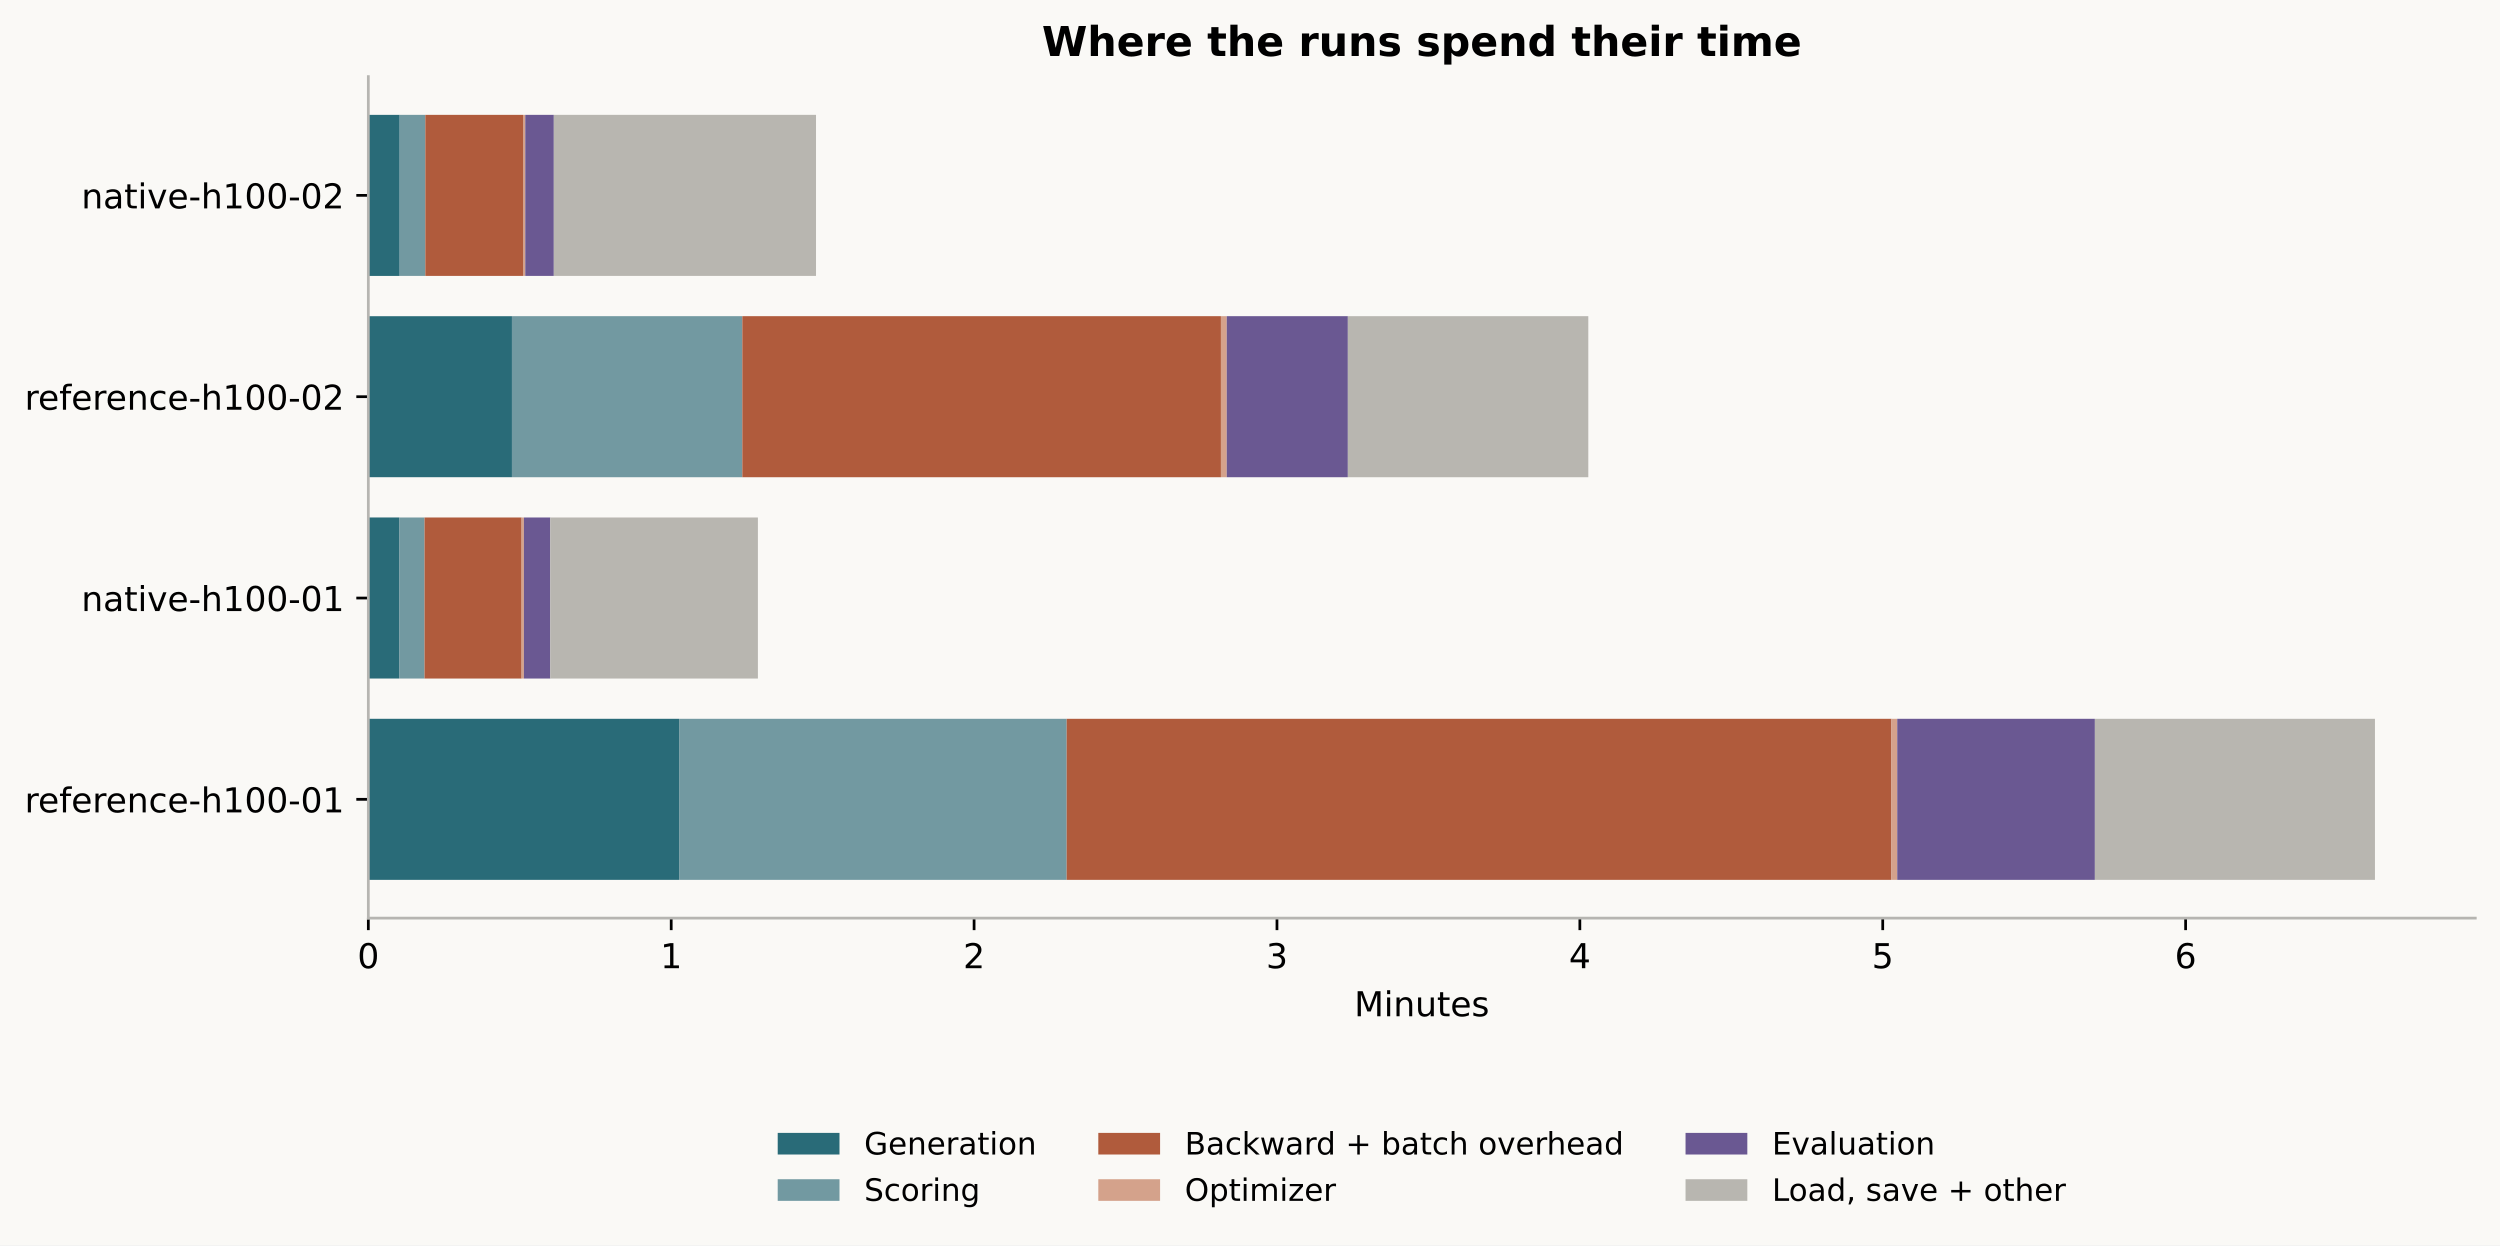
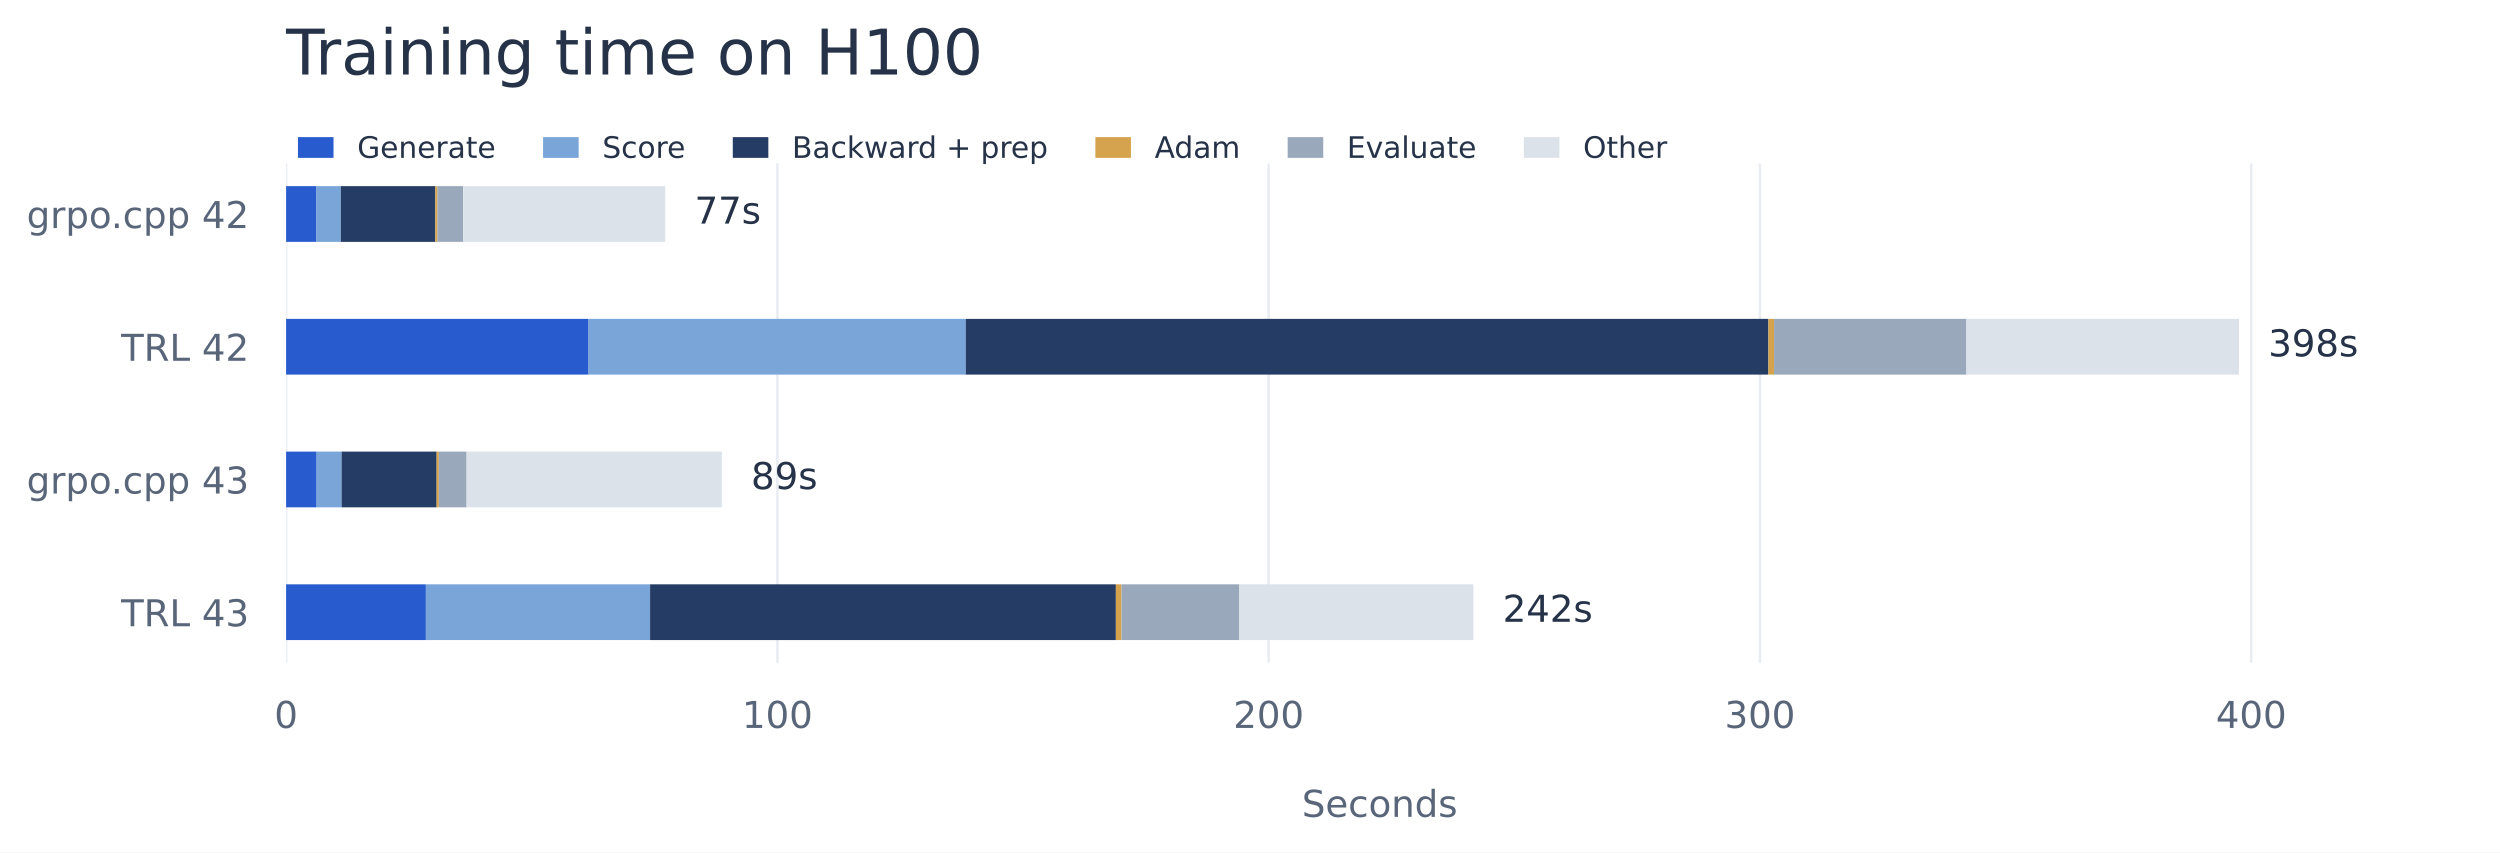
- <svg xmlns="http://www.w3.org/2000/svg" xmlns:xlink="http://www.w3.org/1999/xlink" width="728.4pt" height="362.842pt" viewBox="0 0 728.4 362.842" version="1.1">
+ <svg xmlns="http://www.w3.org/2000/svg" width="674.828pt" height="230.102pt" viewBox="0 0 674.828 230.102" version="1.1">
  <defs>
    <style type="text/css">*{stroke-linejoin: round; stroke-linecap: butt}</style>
  </defs>
  <g id="figure_1">
    <g id="patch_1">
-       <path d="M 0 362.842  L 728.4 362.842  L 728.4 0  L 0 0  z " style="fill: #faf9f6" />
+       <path d="M 0 230.102  L 674.828 230.102  L 674.828 0  L 0 0  z " style="fill: #ffffff" />
    </g>
    <g id="axes_1">
      <g id="patch_2">
-         <path d="M 107.316 267.501  L 721.2 267.501  L 721.2 22.318  L 107.316 22.318  z " style="fill: #faf9f6" />
-       </g>
-       <g id="patch_3">
-         <path d="M 107.316 256.356  L 197.866 256.356  L 197.866 209.431  L 107.316 209.431  z " clip-path="url(#p12dfd95e5c)" style="fill: #296b78" />
-       </g>
-       <g id="patch_4">
-         <path d="M 107.316 197.7  L 116.295 197.7  L 116.295 150.775  L 107.316 150.775  z " clip-path="url(#p12dfd95e5c)" style="fill: #296b78" />
-       </g>
-       <g id="patch_5">
-         <path d="M 107.316 139.044  L 149.164 139.044  L 149.164 92.119  L 107.316 92.119  z " clip-path="url(#p12dfd95e5c)" style="fill: #296b78" />
-       </g>
-       <g id="patch_6">
-         <path d="M 107.316 80.388  L 116.454 80.388  L 116.454 33.463  L 107.316 33.463  z " clip-path="url(#p12dfd95e5c)" style="fill: #296b78" />
-       </g>
-       <g id="patch_7">
-         <path d="M 197.866 256.356  L 310.786 256.356  L 310.786 209.431  L 197.866 209.431  z " clip-path="url(#p12dfd95e5c)" style="fill: #7299a1" />
-       </g>
-       <g id="patch_8">
-         <path d="M 116.295 197.7  L 123.69 197.7  L 123.69 150.775  L 116.295 150.775  z " clip-path="url(#p12dfd95e5c)" style="fill: #7299a1" />
-       </g>
-       <g id="patch_9">
-         <path d="M 149.164 139.044  L 216.286 139.044  L 216.286 92.119  L 149.164 92.119  z " clip-path="url(#p12dfd95e5c)" style="fill: #7299a1" />
-       </g>
-       <g id="patch_10">
-         <path d="M 116.454 80.388  L 123.926 80.388  L 123.926 33.463  L 116.454 33.463  z " clip-path="url(#p12dfd95e5c)" style="fill: #7299a1" />
-       </g>
-       <g id="patch_11">
-         <path d="M 310.786 256.356  L 551.091 256.356  L 551.091 209.431  L 310.786 209.431  z " clip-path="url(#p12dfd95e5c)" style="fill: #b05b3c" />
-       </g>
-       <g id="patch_12">
-         <path d="M 123.69 197.7  L 151.981 197.7  L 151.981 150.775  L 123.69 150.775  z " clip-path="url(#p12dfd95e5c)" style="fill: #b05b3c" />
-       </g>
-       <g id="patch_13">
-         <path d="M 216.286 139.044  L 355.731 139.044  L 355.731 92.119  L 216.286 92.119  z " clip-path="url(#p12dfd95e5c)" style="fill: #b05b3c" />
-       </g>
-       <g id="patch_14">
-         <path d="M 123.926 80.388  L 152.381 80.388  L 152.381 33.463  L 123.926 33.463  z " clip-path="url(#p12dfd95e5c)" style="fill: #b05b3c" />
-       </g>
-       <g id="patch_15">
-         <path d="M 551.091 256.356  L 552.779 256.356  L 552.779 209.431  L 551.091 209.431  z " clip-path="url(#p12dfd95e5c)" style="fill: #d4a28b" />
-       </g>
-       <g id="patch_16">
-         <path d="M 151.981 197.7  L 152.644 197.7  L 152.644 150.775  L 151.981 150.775  z " clip-path="url(#p12dfd95e5c)" style="fill: #d4a28b" />
-       </g>
-       <g id="patch_17">
-         <path d="M 355.731 139.044  L 357.428 139.044  L 357.428 92.119  L 355.731 92.119  z " clip-path="url(#p12dfd95e5c)" style="fill: #d4a28b" />
-       </g>
-       <g id="patch_18">
-         <path d="M 152.381 80.388  L 153.043 80.388  L 153.043 33.463  L 152.381 33.463  z " clip-path="url(#p12dfd95e5c)" style="fill: #d4a28b" />
-       </g>
-       <g id="patch_19">
-         <path d="M 552.779 256.356  L 610.364 256.356  L 610.364 209.431  L 552.779 209.431  z " clip-path="url(#p12dfd95e5c)" style="fill: #6a5892" />
-       </g>
-       <g id="patch_20">
-         <path d="M 152.644 197.7  L 160.326 197.7  L 160.326 150.775  L 152.644 150.775  z " clip-path="url(#p12dfd95e5c)" style="fill: #6a5892" />
-       </g>
-       <g id="patch_21">
-         <path d="M 357.428 139.044  L 392.71 139.044  L 392.71 92.119  L 357.428 92.119  z " clip-path="url(#p12dfd95e5c)" style="fill: #6a5892" />
-       </g>
-       <g id="patch_22">
-         <path d="M 153.043 80.388  L 161.361 80.388  L 161.361 33.463  L 153.043 33.463  z " clip-path="url(#p12dfd95e5c)" style="fill: #6a5892" />
-       </g>
-       <g id="patch_23">
-         <path d="M 610.364 256.356  L 691.967 256.356  L 691.967 209.431  L 610.364 209.431  z " clip-path="url(#p12dfd95e5c)" style="fill: #b8b6b0" />
-       </g>
-       <g id="patch_24">
-         <path d="M 160.326 197.7  L 220.82 197.7  L 220.82 150.775  L 160.326 150.775  z " clip-path="url(#p12dfd95e5c)" style="fill: #b8b6b0" />
-       </g>
-       <g id="patch_25">
-         <path d="M 392.71 139.044  L 462.77 139.044  L 462.77 92.119  L 392.71 92.119  z " clip-path="url(#p12dfd95e5c)" style="fill: #b8b6b0" />
-       </g>
-       <g id="patch_26">
-         <path d="M 161.361 80.388  L 237.752 80.388  L 237.752 33.463  L 161.361 33.463  z " clip-path="url(#p12dfd95e5c)" style="fill: #b8b6b0" />
+         <path d="M 77.228 178.901  L 667.628 178.901  L 667.628 44.117  L 77.228 44.117  z " style="fill: #ffffff" />
      </g>
      <g id="matplotlib.axis_1">
        <g id="xtick_1">
          <g id="line2d_1">
-             <defs>
-               <path id="m82f4e1f501" d="M 0 0  L 0 3.5  " style="stroke: #000000; stroke-width: 0.8" />
-             </defs>
-             <g>
-               <use xlink:href="#m82f4e1f501" x="107.316" y="267.501" style="stroke: #000000; stroke-width: 0.8" />
-             </g>
-           </g>
+             <path d="M 77.228 178.901  L 77.228 44.117  " clip-path="url(#p620b5cd976)" style="fill: none; stroke: #e9edf2; stroke-width: 0.7; stroke-linecap: square" />
+           </g>
+           <g id="line2d_2" />
          <g id="text_1">
-             <text style="font-size: 10px; font-family: 'DejaVu Sans', 'Arial', sans-serif; text-anchor: middle" x="107.316" y="282.098" transform="rotate(-0 107.3156 282.0983)">0</text>
+             <text style="font-size: 10px; font-family: 'DejaVu Sans', 'Arial', sans-serif; text-anchor: middle; fill: #596579" x="77.228" y="196.499" transform="rotate(-0 77.22813 196.499)">0</text>
          </g>
        </g>
        <g id="xtick_2">
-           <g id="line2d_2">
-             <g>
-               <use xlink:href="#m82f4e1f501" x="195.563" y="267.501" style="stroke: #000000; stroke-width: 0.8" />
-             </g>
-           </g>
+           <g id="line2d_3">
+             <path d="M 209.84 178.901  L 209.84 44.117  " clip-path="url(#p620b5cd976)" style="fill: none; stroke: #e9edf2; stroke-width: 0.7; stroke-linecap: square" />
+           </g>
+           <g id="line2d_4" />
          <g id="text_2">
-             <text style="font-size: 10px; font-family: 'DejaVu Sans', 'Arial', sans-serif; text-anchor: middle" x="195.563" y="282.098" transform="rotate(-0 195.5629 282.0983)">1</text>
+             <text style="font-size: 10px; font-family: 'DejaVu Sans', 'Arial', sans-serif; text-anchor: middle; fill: #596579" x="209.84" y="196.499" transform="rotate(-0 209.8397 196.499)">100</text>
          </g>
        </g>
        <g id="xtick_3">
-           <g id="line2d_3">
-             <g>
-               <use xlink:href="#m82f4e1f501" x="283.81" y="267.501" style="stroke: #000000; stroke-width: 0.8" />
-             </g>
-           </g>
+           <g id="line2d_5">
+             <path d="M 342.451 178.901  L 342.451 44.117  " clip-path="url(#p620b5cd976)" style="fill: none; stroke: #e9edf2; stroke-width: 0.7; stroke-linecap: square" />
+           </g>
+           <g id="line2d_6" />
          <g id="text_3">
-             <text style="font-size: 10px; font-family: 'DejaVu Sans', 'Arial', sans-serif; text-anchor: middle" x="283.81" y="282.098" transform="rotate(-0 283.8102 282.0983)">2</text>
+             <text style="font-size: 10px; font-family: 'DejaVu Sans', 'Arial', sans-serif; text-anchor: middle; fill: #596579" x="342.451" y="196.499" transform="rotate(-0 342.4514 196.499)">200</text>
          </g>
        </g>
        <g id="xtick_4">
-           <g id="line2d_4">
-             <g>
-               <use xlink:href="#m82f4e1f501" x="372.058" y="267.501" style="stroke: #000000; stroke-width: 0.8" />
-             </g>
-           </g>
+           <g id="line2d_7">
+             <path d="M 475.063 178.901  L 475.063 44.117  " clip-path="url(#p620b5cd976)" style="fill: none; stroke: #e9edf2; stroke-width: 0.7; stroke-linecap: square" />
+           </g>
+           <g id="line2d_8" />
          <g id="text_4">
-             <text style="font-size: 10px; font-family: 'DejaVu Sans', 'Arial', sans-serif; text-anchor: middle" x="372.058" y="282.098" transform="rotate(-0 372.0575 282.0983)">3</text>
+             <text style="font-size: 10px; font-family: 'DejaVu Sans', 'Arial', sans-serif; text-anchor: middle; fill: #596579" x="475.063" y="196.499" transform="rotate(-0 475.063 196.499)">300</text>
          </g>
        </g>
        <g id="xtick_5">
-           <g id="line2d_5">
-             <g>
-               <use xlink:href="#m82f4e1f501" x="460.305" y="267.501" style="stroke: #000000; stroke-width: 0.8" />
-             </g>
-           </g>
+           <g id="line2d_9">
+             <path d="M 607.675 178.901  L 607.675 44.117  " clip-path="url(#p620b5cd976)" style="fill: none; stroke: #e9edf2; stroke-width: 0.7; stroke-linecap: square" />
+           </g>
+           <g id="line2d_10" />
          <g id="text_5">
-             <text style="font-size: 10px; font-family: 'DejaVu Sans', 'Arial', sans-serif; text-anchor: middle" x="460.305" y="282.098" transform="rotate(-0 460.3048 282.0983)">4</text>
-           </g>
-         </g>
-         <g id="xtick_6">
-           <g id="line2d_6">
-             <g>
-               <use xlink:href="#m82f4e1f501" x="548.552" y="267.501" style="stroke: #000000; stroke-width: 0.8" />
-             </g>
-           </g>
-           <g id="text_6">
-             <text style="font-size: 10px; font-family: 'DejaVu Sans', 'Arial', sans-serif; text-anchor: middle" x="548.552" y="282.098" transform="rotate(-0 548.5522 282.0983)">5</text>
-           </g>
-         </g>
-         <g id="xtick_7">
-           <g id="line2d_7">
-             <g>
-               <use xlink:href="#m82f4e1f501" x="636.799" y="267.501" style="stroke: #000000; stroke-width: 0.8" />
-             </g>
-           </g>
-           <g id="text_7">
-             <text style="font-size: 10px; font-family: 'DejaVu Sans', 'Arial', sans-serif; text-anchor: middle" x="636.799" y="282.098" transform="rotate(-0 636.7995 282.0983)">6</text>
-           </g>
-         </g>
-         <g id="text_8">
-           <text style="font-size: 10px; font-family: 'DejaVu Sans', 'Arial', sans-serif; text-anchor: middle" x="414.258" y="296.099" transform="rotate(-0 414.2576 296.0991)">Minutes</text>
+             <text style="font-size: 10px; font-family: 'DejaVu Sans', 'Arial', sans-serif; text-anchor: middle; fill: #596579" x="607.675" y="196.499" transform="rotate(-0 607.6746 196.499)">400</text>
+           </g>
+         </g>
+         <g id="text_6">
+           <text style="font-size: 10px; font-family: 'DejaVu Sans', 'Arial', sans-serif; text-anchor: middle; fill: #596579" x="372.428" y="220.5" transform="rotate(-0 372.4281 220.4998)">Seconds</text>
        </g>
      </g>
      <g id="matplotlib.axis_2">
        <g id="ytick_1">
-           <g id="line2d_8">
-             <defs>
-               <path id="me0456b7a44" d="M 0 0  L -3.5 0  " style="stroke: #000000; stroke-width: 0.8" />
-             </defs>
-             <g>
-               <use xlink:href="#me0456b7a44" x="107.316" y="232.894" style="stroke: #000000; stroke-width: 0.8" />
-             </g>
-           </g>
+           <g id="line2d_11" />
+           <g id="text_7">
+             <text style="font-size: 10px; font-family: 'DejaVu Sans', 'Arial', sans-serif; text-anchor: end; fill: #596579" x="67.228" y="61.567" transform="rotate(-0 67.22813 61.56654)">grpo.cpp 42</text>
+           </g>
+         </g>
+         <g id="ytick_2">
+           <g id="line2d_12" />
+           <g id="text_8">
+             <text style="font-size: 10px; font-family: 'DejaVu Sans', 'Arial', sans-serif; text-anchor: end; fill: #596579" x="67.228" y="97.394" transform="rotate(-0 67.22813 97.3943)">TRL 42</text>
+           </g>
+         </g>
+         <g id="ytick_3">
+           <g id="line2d_13" />
          <g id="text_9">
-             <text style="font-size: 10px; font-family: 'DejaVu Sans', 'Arial', sans-serif; text-anchor: end" x="100.316" y="236.693" transform="rotate(-0 100.3156 236.6928)">reference-h100-01</text>
-           </g>
-         </g>
-         <g id="ytick_2">
-           <g id="line2d_9">
-             <g>
-               <use xlink:href="#me0456b7a44" x="107.316" y="174.237" style="stroke: #000000; stroke-width: 0.8" />
-             </g>
-           </g>
+             <text style="font-size: 10px; font-family: 'DejaVu Sans', 'Arial', sans-serif; text-anchor: end; fill: #596579" x="67.228" y="133.222" transform="rotate(-0 67.22813 133.222)">grpo.cpp 43</text>
+           </g>
+         </g>
+         <g id="ytick_4">
+           <g id="line2d_14" />
          <g id="text_10">
-             <text style="font-size: 10px; font-family: 'DejaVu Sans', 'Arial', sans-serif; text-anchor: end" x="100.316" y="178.037" transform="rotate(-0 100.3156 178.0367)">native-h100-01</text>
-           </g>
-         </g>
-         <g id="ytick_3">
-           <g id="line2d_10">
-             <g>
-               <use xlink:href="#me0456b7a44" x="107.316" y="115.581" style="stroke: #000000; stroke-width: 0.8" />
-             </g>
-           </g>
-           <g id="text_11">
-             <text style="font-size: 10px; font-family: 'DejaVu Sans', 'Arial', sans-serif; text-anchor: end" x="100.316" y="119.381" transform="rotate(-0 100.3156 119.3806)">reference-h100-02</text>
-           </g>
-         </g>
-         <g id="ytick_4">
-           <g id="line2d_11">
-             <g>
-               <use xlink:href="#me0456b7a44" x="107.316" y="56.925" style="stroke: #000000; stroke-width: 0.8" />
-             </g>
-           </g>
-           <g id="text_12">
-             <text style="font-size: 10px; font-family: 'DejaVu Sans', 'Arial', sans-serif; text-anchor: end" x="100.316" y="60.724" transform="rotate(-0 100.3156 60.72445)">native-h100-02</text>
-           </g>
-         </g>
-       </g>
-       <g id="patch_27">
-         <path d="M 107.316 267.501  L 107.316 22.318  " style="fill: none; stroke: #b6b5b1; stroke-width: 0.8; stroke-linejoin: miter; stroke-linecap: square" />
-       </g>
-       <g id="patch_28">
-         <path d="M 107.316 267.501  L 721.2 267.501  " style="fill: none; stroke: #b6b5b1; stroke-width: 0.8; stroke-linejoin: miter; stroke-linecap: square" />
+             <text style="font-size: 10px; font-family: 'DejaVu Sans', 'Arial', sans-serif; text-anchor: end; fill: #596579" x="67.228" y="169.05" transform="rotate(-0 67.22813 169.0498)">TRL 43</text>
+           </g>
+         </g>
+       </g>
+       <g id="patch_3">
+         <path d="M 77.228 50.244  L 85.325 50.244  L 85.325 65.292  L 77.228 65.292  z " clip-path="url(#p620b5cd976)" style="fill: #285cce" />
+       </g>
+       <g id="patch_4">
+         <path d="M 77.228 86.072  L 158.872 86.072  L 158.872 101.119  L 77.228 101.119  z " clip-path="url(#p620b5cd976)" style="fill: #285cce" />
+       </g>
+       <g id="patch_5">
+         <path d="M 77.228 121.899  L 85.468 121.899  L 85.468 136.947  L 77.228 136.947  z " clip-path="url(#p620b5cd976)" style="fill: #285cce" />
+       </g>
+       <g id="patch_6">
+         <path d="M 77.228 157.727  L 114.96 157.727  L 114.96 172.775  L 77.228 172.775  z " clip-path="url(#p620b5cd976)" style="fill: #285cce" />
+       </g>
+       <g id="patch_7">
+         <path d="M 85.325 50.244  L 91.992 50.244  L 91.992 65.292  L 85.325 65.292  z " clip-path="url(#p620b5cd976)" style="fill: #79a5d8" />
+       </g>
+       <g id="patch_8">
+         <path d="M 158.872 86.072  L 260.684 86.072  L 260.684 101.119  L 158.872 101.119  z " clip-path="url(#p620b5cd976)" style="fill: #79a5d8" />
+       </g>
+       <g id="patch_9">
+         <path d="M 85.468 121.899  L 92.204 121.899  L 92.204 136.947  L 85.468 136.947  z " clip-path="url(#p620b5cd976)" style="fill: #79a5d8" />
+       </g>
+       <g id="patch_10">
+         <path d="M 114.96 157.727  L 175.48 157.727  L 175.48 172.775  L 114.96 172.775  z " clip-path="url(#p620b5cd976)" style="fill: #79a5d8" />
+       </g>
+       <g id="patch_11">
+         <path d="M 91.992 50.244  L 117.5 50.244  L 117.5 65.292  L 91.992 65.292  z " clip-path="url(#p620b5cd976)" style="fill: #253d65" />
+       </g>
+       <g id="patch_12">
+         <path d="M 260.684 86.072  L 477.352 86.072  L 477.352 101.119  L 260.684 101.119  z " clip-path="url(#p620b5cd976)" style="fill: #253d65" />
+       </g>
+       <g id="patch_13">
+         <path d="M 92.204 121.899  L 117.861 121.899  L 117.861 136.947  L 92.204 136.947  z " clip-path="url(#p620b5cd976)" style="fill: #253d65" />
+       </g>
+       <g id="patch_14">
+         <path d="M 175.48 157.727  L 301.208 157.727  L 301.208 172.775  L 175.48 172.775  z " clip-path="url(#p620b5cd976)" style="fill: #253d65" />
+       </g>
+       <g id="patch_15">
+         <path d="M 117.5 50.244  L 118.098 50.244  L 118.098 65.292  L 117.5 65.292  z " clip-path="url(#p620b5cd976)" style="fill: #d5a34d" />
+       </g>
+       <g id="patch_16">
+         <path d="M 477.352 86.072  L 478.874 86.072  L 478.874 101.119  L 477.352 101.119  z " clip-path="url(#p620b5cd976)" style="fill: #d5a34d" />
+       </g>
+       <g id="patch_17">
+         <path d="M 117.861 121.899  L 118.458 121.899  L 118.458 136.947  L 117.861 136.947  z " clip-path="url(#p620b5cd976)" style="fill: #d5a34d" />
+       </g>
+       <g id="patch_18">
+         <path d="M 301.208 157.727  L 302.739 157.727  L 302.739 172.775  L 301.208 172.775  z " clip-path="url(#p620b5cd976)" style="fill: #d5a34d" />
+       </g>
+       <g id="patch_19">
+         <path d="M 118.098 50.244  L 125.024 50.244  L 125.024 65.292  L 118.098 65.292  z " clip-path="url(#p620b5cd976)" style="fill: #9aa8bc" />
+       </g>
+       <g id="patch_20">
+         <path d="M 478.874 86.072  L 530.795 86.072  L 530.795 101.119  L 478.874 101.119  z " clip-path="url(#p620b5cd976)" style="fill: #9aa8bc" />
+       </g>
+       <g id="patch_21">
+         <path d="M 118.458 121.899  L 125.957 121.899  L 125.957 136.947  L 118.458 136.947  z " clip-path="url(#p620b5cd976)" style="fill: #9aa8bc" />
+       </g>
+       <g id="patch_22">
+         <path d="M 302.739 157.727  L 334.55 157.727  L 334.55 172.775  L 302.739 172.775  z " clip-path="url(#p620b5cd976)" style="fill: #9aa8bc" />
+       </g>
+       <g id="patch_23">
+         <path d="M 125.024 50.244  L 179.568 50.244  L 179.568 65.292  L 125.024 65.292  z " clip-path="url(#p620b5cd976)" style="fill: #dce2ea" />
+       </g>
+       <g id="patch_24">
+         <path d="M 530.795 86.072  L 604.371 86.072  L 604.371 101.119  L 530.795 101.119  z " clip-path="url(#p620b5cd976)" style="fill: #dce2ea" />
+       </g>
+       <g id="patch_25">
+         <path d="M 125.957 121.899  L 194.835 121.899  L 194.835 136.947  L 125.957 136.947  z " clip-path="url(#p620b5cd976)" style="fill: #dce2ea" />
+       </g>
+       <g id="patch_26">
+         <path d="M 334.55 157.727  L 397.719 157.727  L 397.719 172.775  L 334.55 172.775  z " clip-path="url(#p620b5cd976)" style="fill: #dce2ea" />
+       </g>
+       <g id="text_11">
+         <text style="font-size: 10px; font-family: 'DejaVu Sans', 'Arial', sans-serif; text-anchor: start; fill: #253247" x="187.475" y="60.365" transform="rotate(-0 187.4748 60.36537)">77s</text>
+       </g>
+       <g id="text_12">
+         <text style="font-size: 10px; font-family: 'DejaVu Sans', 'Arial', sans-serif; text-anchor: start; fill: #253247" x="612.278" y="96.193" transform="rotate(-0 612.2781 96.19312)">398s</text>
      </g>
      <g id="text_13">
-         <text style="font-weight: 700; font-size: 12px; font-family: 'DejaVu Sans', 'Arial', sans-serif; text-anchor: middle" x="414.258" y="16.318" transform="rotate(-0 414.2576 16.31812)">Where the runs spend their time</text>
+         <text style="font-size: 10px; font-family: 'DejaVu Sans', 'Arial', sans-serif; text-anchor: start; fill: #253247" x="202.742" y="132.021" transform="rotate(-0 202.7418 132.0209)">89s</text>
+       </g>
+       <g id="text_14">
+         <text style="font-size: 10px; font-family: 'DejaVu Sans', 'Arial', sans-serif; text-anchor: start; fill: #253247" x="405.626" y="167.849" transform="rotate(-0 405.6262 167.8486)">242s</text>
+       </g>
+       <g id="text_15">
+         <text style="font-size: 17px; font-family: 'DejaVu Sans', 'Arial', sans-serif; text-anchor: start; fill: #253247" x="77.228" y="20.117" transform="rotate(-0 77.22813 20.11734)">Training time on H100</text>
      </g>
      <g id="legend_1">
+         <g id="patch_27">
+           <path d="M 80.428 42.613  L 90.028 42.613  L 90.028 37.013  L 80.428 37.013  z " style="fill: #285cce" />
+         </g>
+         <g id="text_16">
+           <text style="font-size: 8px; font-family: 'DejaVu Sans', 'Arial', sans-serif; text-anchor: start; fill: #253247" x="96.428" y="42.613" transform="rotate(-0 96.42812 42.61337)">Generate</text>
+         </g>
+         <g id="patch_28">
+           <path d="M 146.592 42.613  L 156.192 42.613  L 156.192 37.013  L 146.592 37.013  z " style="fill: #79a5d8" />
+         </g>
+         <g id="text_17">
+           <text style="font-size: 8px; font-family: 'DejaVu Sans', 'Arial', sans-serif; text-anchor: start; fill: #253247" x="162.592" y="42.613" transform="rotate(-0 162.5919 42.61337)">Score</text>
+         </g>
        <g id="patch_29">
-           <path d="M 226.594 336.379  L 244.594 336.379  L 244.594 330.079  L 226.594 330.079  z " style="fill: #296b78" />
-         </g>
-         <g id="text_14">
-           <text style="font-size: 9px; font-family: 'DejaVu Sans', 'Arial', sans-serif; text-anchor: start" x="251.794" y="336.379" transform="rotate(-0 251.7942 336.3794)">Generation</text>
+           <path d="M 197.799 42.613  L 207.399 42.613  L 207.399 37.013  L 197.799 37.013  z " style="fill: #253d65" />
+         </g>
+         <g id="text_18">
+           <text style="font-size: 8px; font-family: 'DejaVu Sans', 'Arial', sans-serif; text-anchor: start; fill: #253247" x="213.799" y="42.613" transform="rotate(-0 213.7994 42.61337)">Backward + prep</text>
        </g>
        <g id="patch_30">
-           <path d="M 226.594 349.88  L 244.594 349.88  L 244.594 343.58  L 226.594 343.58  z " style="fill: #7299a1" />
-         </g>
-         <g id="text_15">
-           <text style="font-size: 9px; font-family: 'DejaVu Sans', 'Arial', sans-serif; text-anchor: start" x="251.794" y="349.88" transform="rotate(-0 251.7942 349.8801)">Scoring</text>
+           <path d="M 295.676 42.613  L 305.276 42.613  L 305.276 37.013  L 295.676 37.013  z " style="fill: #d5a34d" />
+         </g>
+         <g id="text_19">
+           <text style="font-size: 8px; font-family: 'DejaVu Sans', 'Arial', sans-serif; text-anchor: start; fill: #253247" x="311.676" y="42.613" transform="rotate(-0 311.6756 42.61337)">Adam</text>
        </g>
        <g id="patch_31">
-           <path d="M 320.002 336.379  L 338.002 336.379  L 338.002 330.079  L 320.002 330.079  z " style="fill: #b05b3c" />
-         </g>
-         <g id="text_16">
-           <text style="font-size: 9px; font-family: 'DejaVu Sans', 'Arial', sans-serif; text-anchor: start" x="345.202" y="336.379" transform="rotate(-0 345.2016 336.3794)">Backward + batch overhead</text>
+           <path d="M 347.582 42.613  L 357.182 42.613  L 357.182 37.013  L 347.582 37.013  z " style="fill: #9aa8bc" />
+         </g>
+         <g id="text_20">
+           <text style="font-size: 8px; font-family: 'DejaVu Sans', 'Arial', sans-serif; text-anchor: start; fill: #253247" x="363.582" y="42.613" transform="rotate(-0 363.5819 42.61337)">Evaluate</text>
        </g>
        <g id="patch_32">
-           <path d="M 320.002 349.88  L 338.002 349.88  L 338.002 343.58  L 320.002 343.58  z " style="fill: #d4a28b" />
-         </g>
-         <g id="text_17">
-           <text style="font-size: 9px; font-family: 'DejaVu Sans', 'Arial', sans-serif; text-anchor: start" x="345.202" y="349.88" transform="rotate(-0 345.2016 349.8801)">Optimizer</text>
-         </g>
-         <g id="patch_33">
-           <path d="M 491.1 336.379  L 509.1 336.379  L 509.1 330.079  L 491.1 330.079  z " style="fill: #6a5892" />
-         </g>
-         <g id="text_18">
-           <text style="font-size: 9px; font-family: 'DejaVu Sans', 'Arial', sans-serif; text-anchor: start" x="516.3" y="336.379" transform="rotate(-0 516.3 336.3794)">Evaluation</text>
-         </g>
-         <g id="patch_34">
-           <path d="M 491.1 349.88  L 509.1 349.88  L 509.1 343.58  L 491.1 343.58  z " style="fill: #b8b6b0" />
-         </g>
-         <g id="text_19">
-           <text style="font-size: 9px; font-family: 'DejaVu Sans', 'Arial', sans-serif; text-anchor: start" x="516.3" y="349.88" transform="rotate(-0 516.3 349.8801)">Load, save + other</text>
+           <path d="M 411.328 42.613  L 420.928 42.613  L 420.928 37.013  L 411.328 37.013  z " style="fill: #dce2ea" />
+         </g>
+         <g id="text_21">
+           <text style="font-size: 8px; font-family: 'DejaVu Sans', 'Arial', sans-serif; text-anchor: start; fill: #253247" x="427.328" y="42.613" transform="rotate(-0 427.3281 42.61337)">Other</text>
        </g>
      </g>
    </g>
  </g>
  <defs>
-     <clipPath id="p12dfd95e5c">
-       <rect x="107.316" y="22.318" width="613.884" height="245.183" />
+     <clipPath id="p620b5cd976">
+       <rect x="77.228" y="44.117" width="590.4" height="134.784" />
    </clipPath>
  </defs>
</svg>
